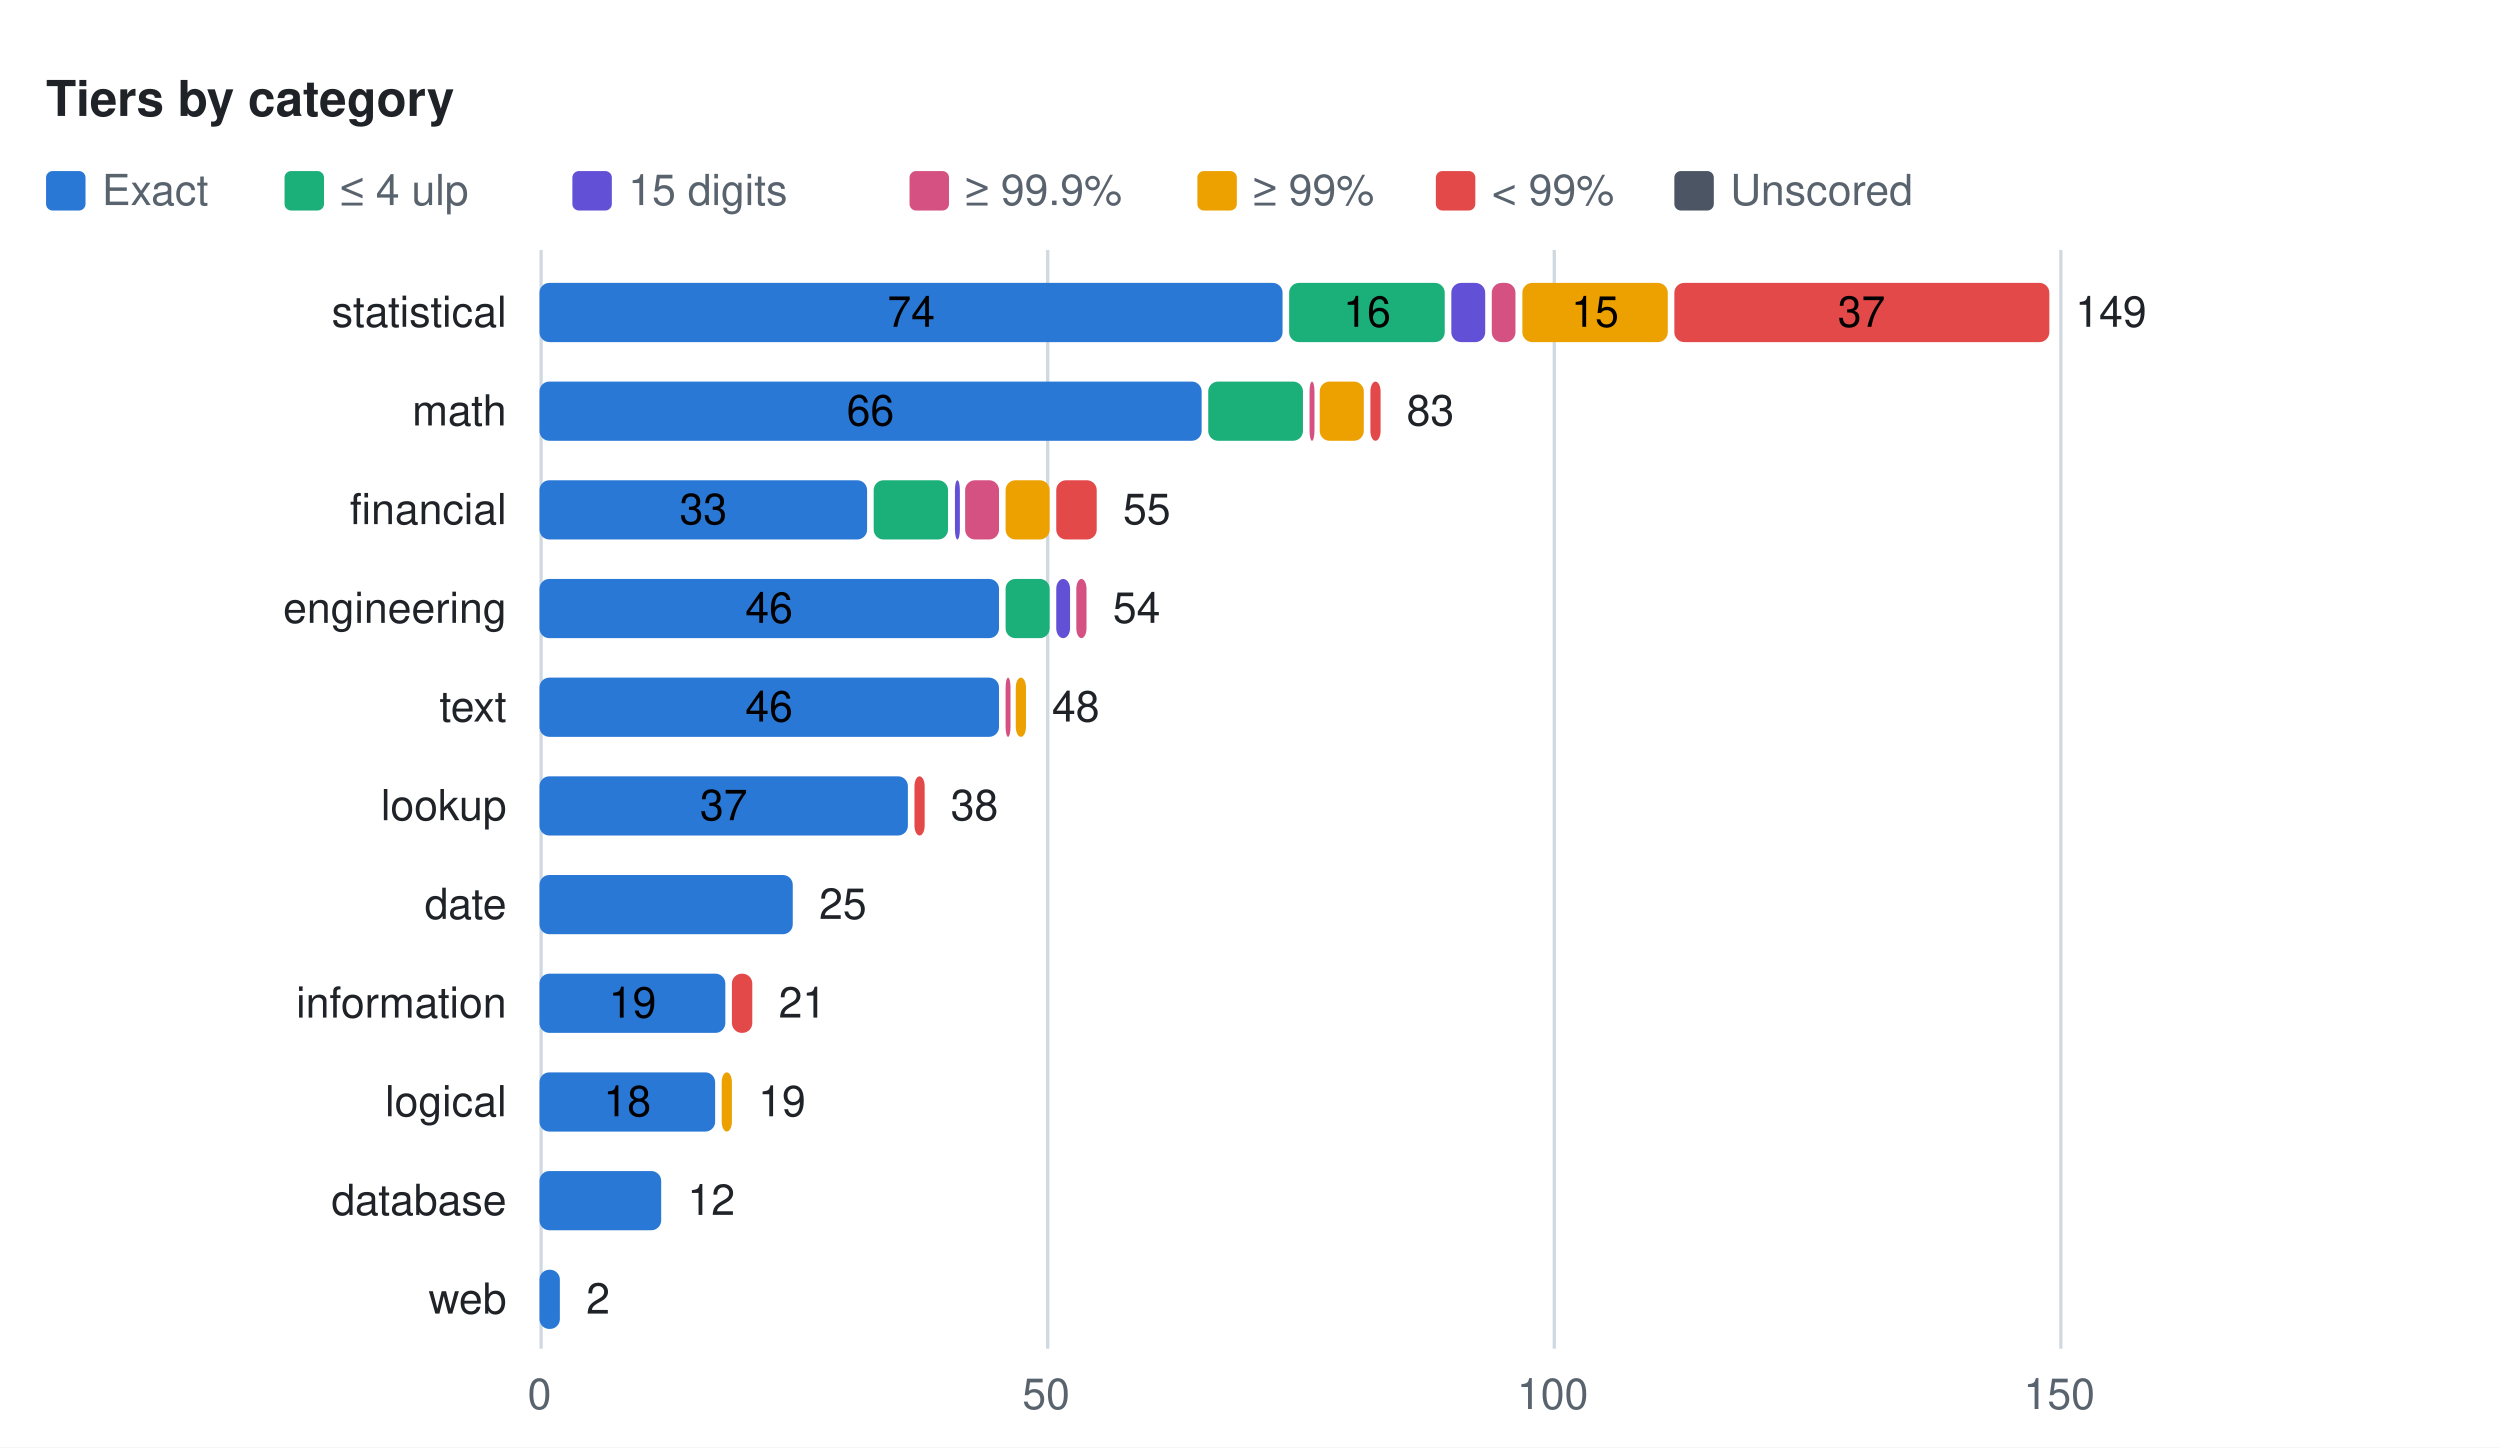
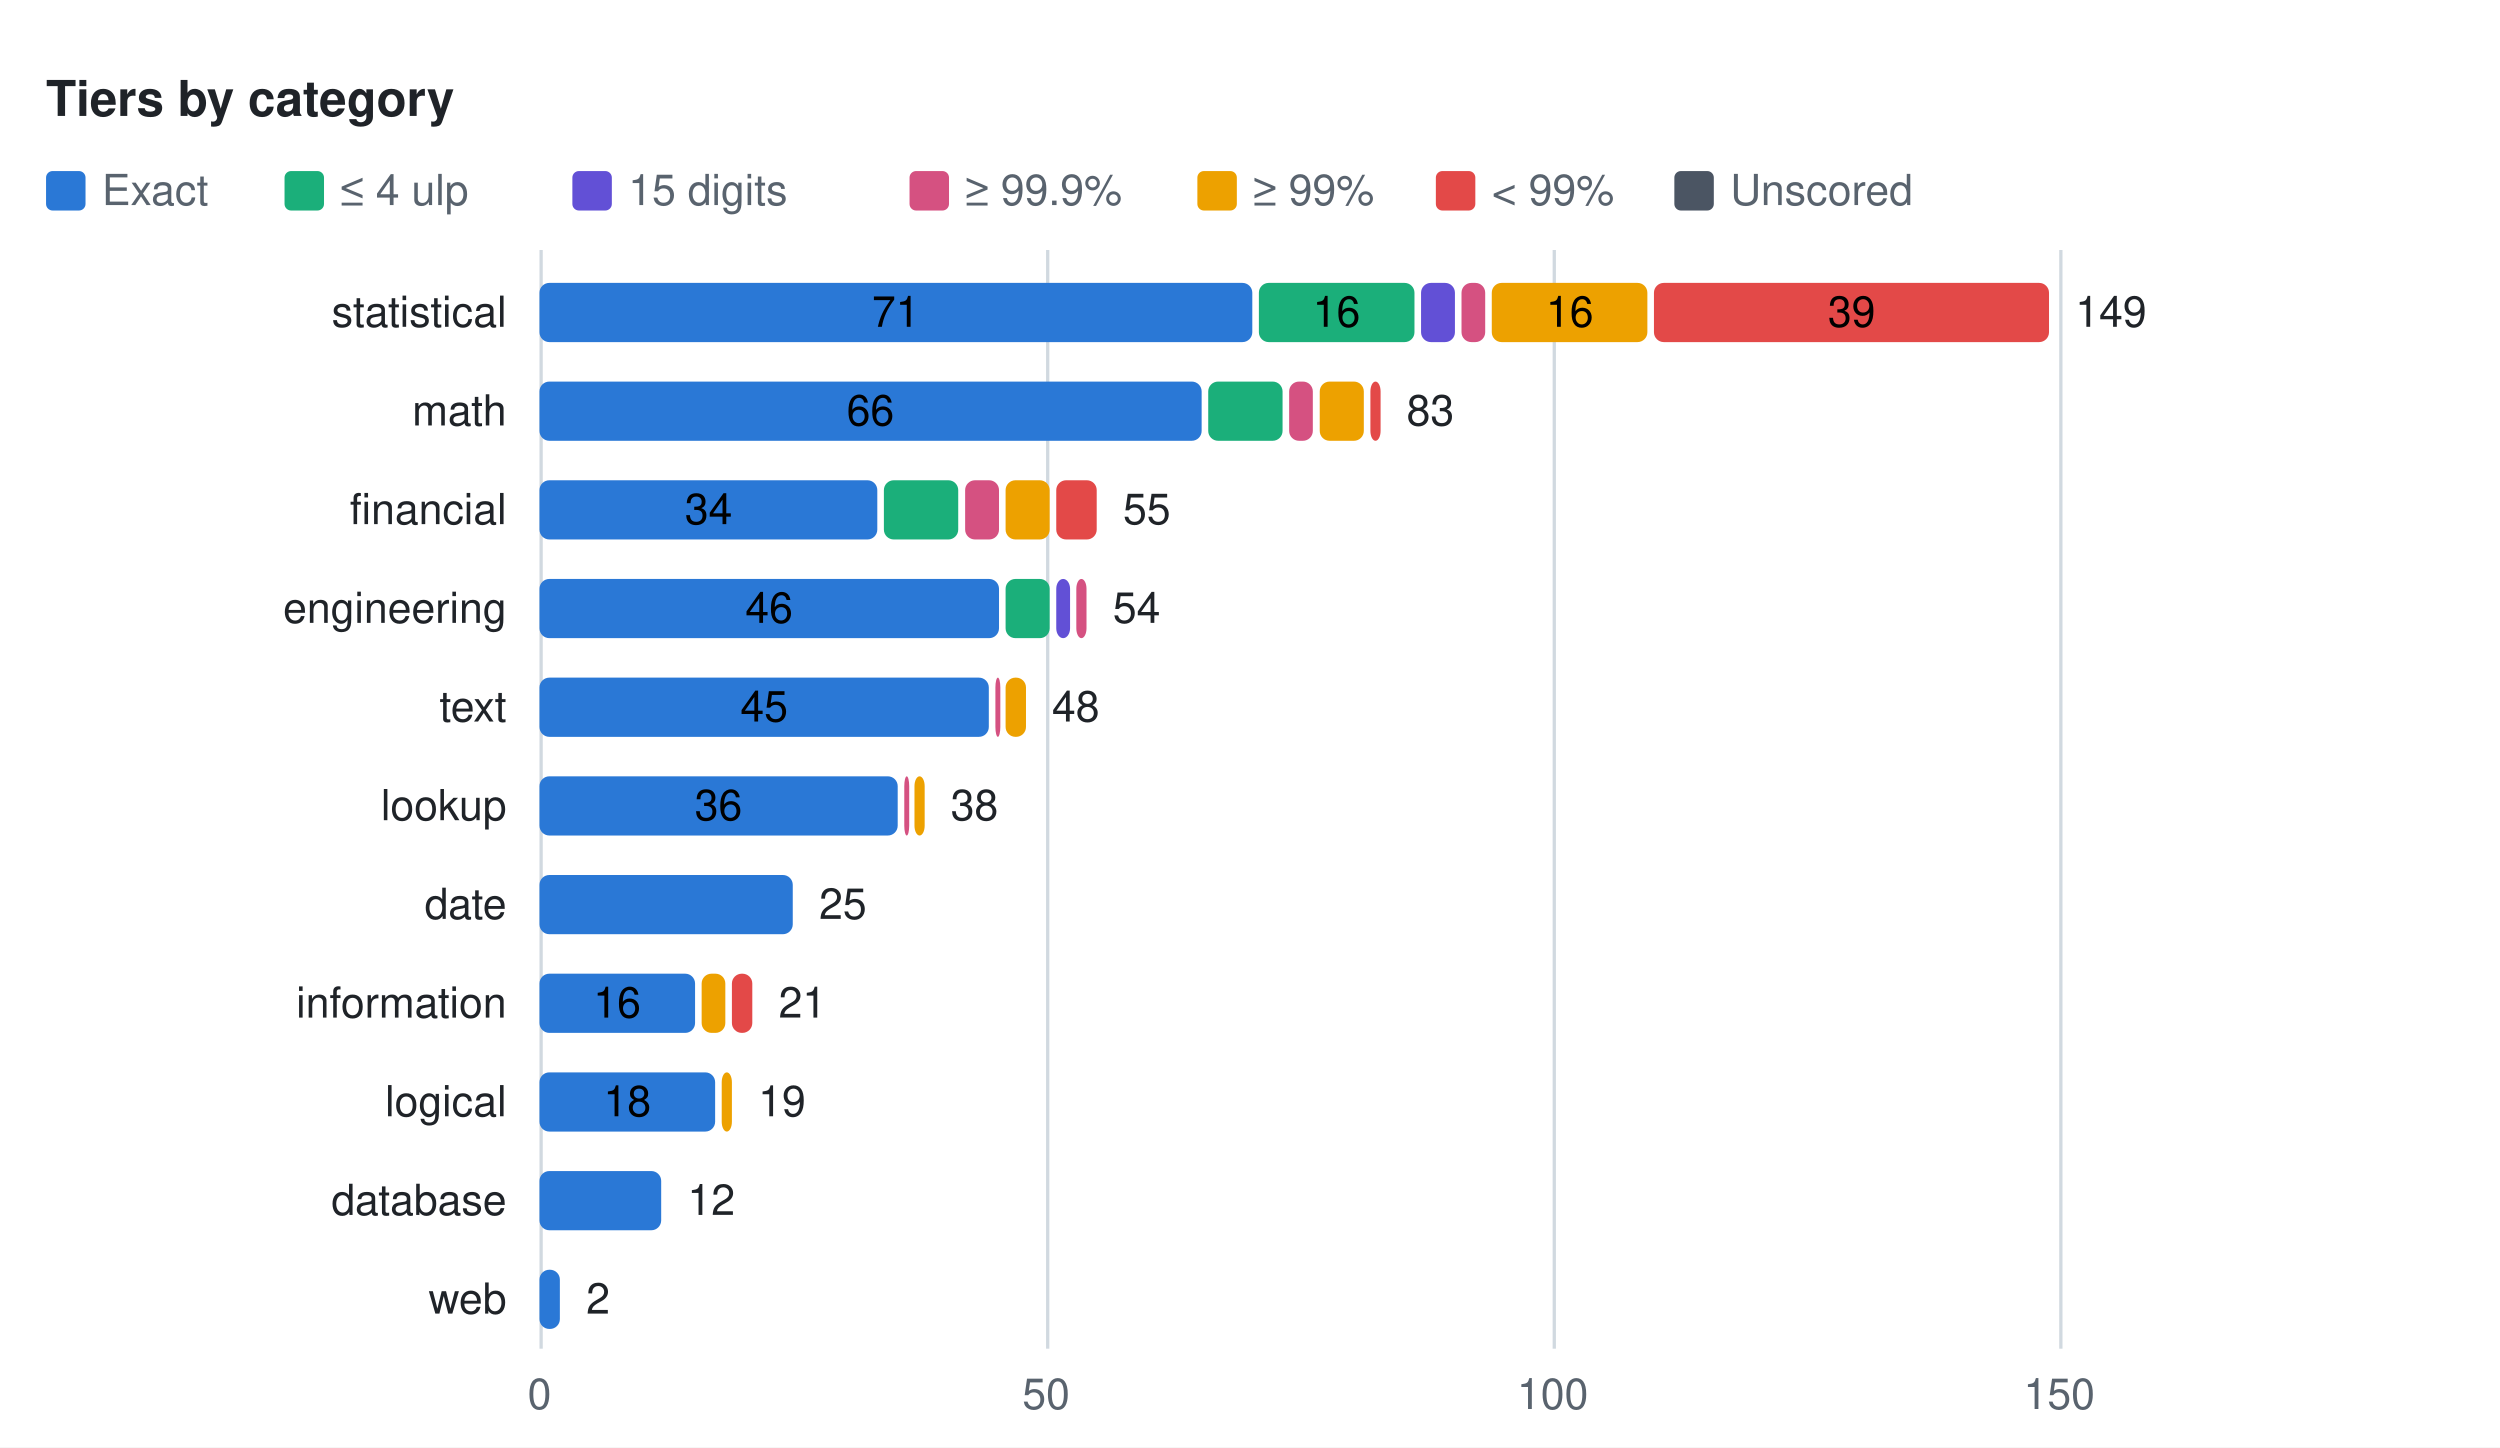
<svg xmlns="http://www.w3.org/2000/svg" width="760" height="440" viewBox="0 0 760 440" role="img" aria-labelledby="t d">
  <style>text{font-family:system-ui,-apple-system,'Segoe UI',Helvetica,Arial,sans-serif;font-size:13px}.title{font-size:15px;font-weight:600}.num{font-variant-numeric:tabular-nums}.bg{fill:#ffffff}.ink{fill:#1f2328}.muted{fill:#59636e}.grid{fill:#d1d9e0}.b-exact{fill:#2a78d6}.b-ulp4{fill:#1baf7a}.b-digits15{fill:#6250d6}.b-rate999{fill:#d55181}.b-rate99{fill:#eda100}.b-below99{fill:#e34948}.b-unscored{fill:#4b5563}.in-exact{fill:#000000}.in-ulp4{fill:#000000}.in-digits15{fill:#ffffff}.in-rate999{fill:#000000}.in-rate99{fill:#000000}.in-below99{fill:#000000}.in-unscored{fill:#ffffff}@media (prefers-color-scheme: dark){.bg{fill:#0d1117}.ink{fill:#f0f6fc}.muted{fill:#9198a1}.grid{fill:#3d444d}.b-exact{fill:#3987e5}.b-ulp4{fill:#199e70}.b-digits15{fill:#9085e9}.b-rate999{fill:#d55181}.b-rate99{fill:#c98500}.b-below99{fill:#d03f3f}.b-unscored{fill:#9ca3af}.in-exact{fill:#000000}.in-ulp4{fill:#000000}.in-digits15{fill:#000000}.in-rate999{fill:#000000}.in-rate99{fill:#000000}.in-below99{fill:#ffffff}.in-unscored{fill:#000000}}</style>
  <rect class="bg" fill="#ffffff" x="0" y="0" width="760" height="440" />
  <g transform="translate(14,14)">
    <text x="0.0" y="16.0" class="ink title" fill="#1f2328" text-anchor="start" dominant-baseline="middle">Tiers by category</text>
    <rect class="b-exact" fill="#2a78d6" x="0.0" y="38" width="12" height="12" rx="2" />
    <text x="17.0" y="44.0" class="muted" fill="#59636e" text-anchor="start" dominant-baseline="middle">Exact</text>
    <rect class="b-ulp4" fill="#1baf7a" x="72.5" y="38" width="12" height="12" rx="2" />
    <text x="89.5" y="44.0" class="muted" fill="#59636e" text-anchor="start" dominant-baseline="middle">≤ 4 ulp</text>
    <rect class="b-digits15" fill="#6250d6" x="160.0" y="38" width="12" height="12" rx="2" />
    <text x="177.0" y="44.0" class="muted" fill="#59636e" text-anchor="start" dominant-baseline="middle">15 digits</text>
    <rect class="b-rate999" fill="#d55181" x="262.5" y="38" width="12" height="12" rx="2" />
    <text x="279.5" y="44.0" class="muted" fill="#59636e" text-anchor="start" dominant-baseline="middle">≥ 99.9%</text>
    <rect class="b-rate99" fill="#eda100" x="350.0" y="38" width="12" height="12" rx="2" />
    <text x="367.0" y="44.0" class="muted" fill="#59636e" text-anchor="start" dominant-baseline="middle">≥ 99%</text>
    <rect class="b-below99" fill="#e34948" x="422.5" y="38" width="12" height="12" rx="2" />
    <text x="439.5" y="44.0" class="muted" fill="#59636e" text-anchor="start" dominant-baseline="middle">&lt; 99%</text>
    <rect class="b-unscored" fill="#4b5563" x="495.0" y="38" width="12" height="12" rx="2" />
    <text x="512.0" y="44.0" class="muted" fill="#59636e" text-anchor="start" dominant-baseline="middle">Unscored</text>
    <rect class="grid" fill="#d1d9e0" x="150.0" y="62" width="1" height="334" />
    <text x="150.0" y="410.0" class="muted num" fill="#59636e" text-anchor="middle" dominant-baseline="middle">0</text>
    <rect class="grid" fill="#d1d9e0" x="304.0" y="62" width="1" height="334" />
    <text x="304.0" y="410.0" class="muted num" fill="#59636e" text-anchor="middle" dominant-baseline="middle">50</text>
    <rect class="grid" fill="#d1d9e0" x="458.0" y="62" width="1" height="334" />
    <text x="458.0" y="410.0" class="muted num" fill="#59636e" text-anchor="middle" dominant-baseline="middle">100</text>
    <rect class="grid" fill="#d1d9e0" x="612.0" y="62" width="1" height="334" />
    <text x="612.0" y="410.0" class="muted num" fill="#59636e" text-anchor="middle" dominant-baseline="middle">150</text>
    <text x="140.0" y="81.0" class="ink" fill="#1f2328" text-anchor="end" dominant-baseline="middle">statistical</text>
-     <rect class="b-exact" fill="#2a78d6" x="150.0" y="72.0" width="225.9" height="18" rx="3" />
-     <text x="263.0" y="81.0" class="num in-exact" fill="#000000" text-anchor="middle" dominant-baseline="middle">74</text>
-     <rect class="b-ulp4" fill="#1baf7a" x="377.9" y="72.0" width="47.3" height="18" rx="3" />
-     <text x="401.6" y="81.0" class="num in-ulp4" fill="#000000" text-anchor="middle" dominant-baseline="middle">16</text>
-     <rect class="b-digits15" fill="#6250d6" x="427.2" y="72.0" width="10.3" height="18" rx="3" />
-     <rect class="b-rate999" fill="#d55181" x="439.5" y="72.0" width="7.2" height="18" rx="3" />
-     <rect class="b-rate99" fill="#eda100" x="448.8" y="72.0" width="44.2" height="18" rx="3" />
-     <text x="470.9" y="81.0" class="num in-rate99" fill="#000000" text-anchor="middle" dominant-baseline="middle">15</text>
-     <rect class="b-below99" fill="#e34948" x="495.0" y="72.0" width="114.0" height="18" rx="3" />
-     <text x="551.9" y="81.0" class="num in-below99" fill="#000000" text-anchor="middle" dominant-baseline="middle">37</text>
+     <rect class="b-exact" fill="#2a78d6" x="150.0" y="72.0" width="216.7" height="18" rx="3" />
+     <text x="258.3" y="81.0" class="num in-exact" fill="#000000" text-anchor="middle" dominant-baseline="middle">71</text>
+     <rect class="b-ulp4" fill="#1baf7a" x="368.7" y="72.0" width="47.3" height="18" rx="3" />
+     <text x="392.3" y="81.0" class="num in-ulp4" fill="#000000" text-anchor="middle" dominant-baseline="middle">16</text>
+     <rect class="b-digits15" fill="#6250d6" x="418.0" y="72.0" width="10.3" height="18" rx="3" />
+     <rect class="b-rate999" fill="#d55181" x="430.3" y="72.0" width="7.2" height="18" rx="3" />
+     <rect class="b-rate99" fill="#eda100" x="439.5" y="72.0" width="47.3" height="18" rx="3" />
+     <text x="463.2" y="81.0" class="num in-rate99" fill="#000000" text-anchor="middle" dominant-baseline="middle">16</text>
+     <rect class="b-below99" fill="#e34948" x="488.8" y="72.0" width="120.1" height="18" rx="3" />
+     <text x="548.9" y="81.0" class="num in-below99" fill="#000000" text-anchor="middle" dominant-baseline="middle">39</text>
    <text x="616.9" y="81.0" class="ink num" fill="#1f2328" text-anchor="start" dominant-baseline="middle">149</text>
    <text x="140.0" y="111.0" class="ink" fill="#1f2328" text-anchor="end" dominant-baseline="middle">math</text>
    <rect class="b-exact" fill="#2a78d6" x="150.0" y="102.0" width="201.3" height="18" rx="3" />
    <text x="250.6" y="111.0" class="num in-exact" fill="#000000" text-anchor="middle" dominant-baseline="middle">66</text>
-     <rect class="b-ulp4" fill="#1baf7a" x="353.3" y="102.0" width="28.8" height="18" rx="3" />
-     <rect class="b-rate999" fill="#d55181" x="384.1" y="102.0" width="1.5" height="18" rx="3" />
+     <rect class="b-ulp4" fill="#1baf7a" x="353.3" y="102.0" width="22.6" height="18" rx="3" />
+     <rect class="b-rate999" fill="#d55181" x="377.9" y="102.0" width="7.2" height="18" rx="3" />
    <rect class="b-rate99" fill="#eda100" x="387.2" y="102.0" width="13.4" height="18" rx="3" />
    <rect class="b-below99" fill="#e34948" x="402.6" y="102.0" width="3.1" height="18" rx="3" />
    <text x="413.6" y="111.0" class="ink num" fill="#1f2328" text-anchor="start" dominant-baseline="middle">83</text>
    <text x="140.0" y="141.0" class="ink" fill="#1f2328" text-anchor="end" dominant-baseline="middle">financial</text>
-     <rect class="b-exact" fill="#2a78d6" x="150.0" y="132.0" width="99.6" height="18" rx="3" />
-     <text x="199.8" y="141.0" class="num in-exact" fill="#000000" text-anchor="middle" dominant-baseline="middle">33</text>
-     <rect class="b-ulp4" fill="#1baf7a" x="251.6" y="132.0" width="22.6" height="18" rx="3" />
-     <rect class="b-digits15" fill="#6250d6" x="276.3" y="132.0" width="1.5" height="18" rx="3" />
+     <rect class="b-exact" fill="#2a78d6" x="150.0" y="132.0" width="102.7" height="18" rx="3" />
+     <text x="201.4" y="141.0" class="num in-exact" fill="#000000" text-anchor="middle" dominant-baseline="middle">34</text>
+     <rect class="b-ulp4" fill="#1baf7a" x="254.7" y="132.0" width="22.6" height="18" rx="3" />
    <rect class="b-rate999" fill="#d55181" x="279.4" y="132.0" width="10.3" height="18" rx="3" />
    <rect class="b-rate99" fill="#eda100" x="291.7" y="132.0" width="13.4" height="18" rx="3" />
    <rect class="b-below99" fill="#e34948" x="307.1" y="132.0" width="12.3" height="18" rx="3" />
    <text x="327.4" y="141.0" class="ink num" fill="#1f2328" text-anchor="start" dominant-baseline="middle">55</text>
    <text x="140.0" y="171.0" class="ink" fill="#1f2328" text-anchor="end" dominant-baseline="middle">engineering</text>
    <rect class="b-exact" fill="#2a78d6" x="150.0" y="162.0" width="139.7" height="18" rx="3" />
    <text x="219.8" y="171.0" class="num in-exact" fill="#000000" text-anchor="middle" dominant-baseline="middle">46</text>
    <rect class="b-ulp4" fill="#1baf7a" x="291.7" y="162.0" width="13.4" height="18" rx="3" />
    <rect class="b-digits15" fill="#6250d6" x="307.1" y="162.0" width="4.2" height="18" rx="3" />
    <rect class="b-rate999" fill="#d55181" x="313.2" y="162.0" width="3.1" height="18" rx="3" />
    <text x="324.3" y="171.0" class="ink num" fill="#1f2328" text-anchor="start" dominant-baseline="middle">54</text>
    <text x="140.0" y="201.0" class="ink" fill="#1f2328" text-anchor="end" dominant-baseline="middle">text</text>
-     <rect class="b-exact" fill="#2a78d6" x="150.0" y="192.0" width="139.7" height="18" rx="3" />
-     <text x="219.8" y="201.0" class="num in-exact" fill="#000000" text-anchor="middle" dominant-baseline="middle">46</text>
-     <rect class="b-rate999" fill="#d55181" x="291.7" y="192.0" width="1.5" height="18" rx="3" />
-     <rect class="b-rate99" fill="#eda100" x="294.8" y="192.0" width="3.1" height="18" rx="3" />
+     <rect class="b-exact" fill="#2a78d6" x="150.0" y="192.0" width="136.6" height="18" rx="3" />
+     <text x="218.3" y="201.0" class="num in-exact" fill="#000000" text-anchor="middle" dominant-baseline="middle">45</text>
+     <rect class="b-rate999" fill="#d55181" x="288.6" y="192.0" width="1.5" height="18" rx="3" />
+     <rect class="b-rate99" fill="#eda100" x="291.7" y="192.0" width="6.2" height="18" rx="3" />
    <text x="305.8" y="201.0" class="ink num" fill="#1f2328" text-anchor="start" dominant-baseline="middle">48</text>
    <text x="140.0" y="231.0" class="ink" fill="#1f2328" text-anchor="end" dominant-baseline="middle">lookup</text>
-     <rect class="b-exact" fill="#2a78d6" x="150.0" y="222.0" width="112.0" height="18" rx="3" />
-     <text x="206.0" y="231.0" class="num in-exact" fill="#000000" text-anchor="middle" dominant-baseline="middle">37</text>
-     <rect class="b-below99" fill="#e34948" x="264.0" y="222.0" width="3.1" height="18" rx="3" />
+     <rect class="b-exact" fill="#2a78d6" x="150.0" y="222.0" width="108.9" height="18" rx="3" />
+     <text x="204.4" y="231.0" class="num in-exact" fill="#000000" text-anchor="middle" dominant-baseline="middle">36</text>
+     <rect class="b-rate999" fill="#d55181" x="260.9" y="222.0" width="1.5" height="18" rx="3" />
+     <rect class="b-rate99" fill="#eda100" x="264.0" y="222.0" width="3.1" height="18" rx="3" />
    <text x="275.0" y="231.0" class="ink num" fill="#1f2328" text-anchor="start" dominant-baseline="middle">38</text>
    <text x="140.0" y="261.0" class="ink" fill="#1f2328" text-anchor="end" dominant-baseline="middle">date</text>
    <rect class="b-exact" fill="#2a78d6" x="150.0" y="252.0" width="77.0" height="18" rx="3" />
    <text x="235.0" y="261.0" class="ink num" fill="#1f2328" text-anchor="start" dominant-baseline="middle">25</text>
    <text x="140.0" y="291.0" class="ink" fill="#1f2328" text-anchor="end" dominant-baseline="middle">information</text>
-     <rect class="b-exact" fill="#2a78d6" x="150.0" y="282.0" width="56.5" height="18" rx="3" />
-     <text x="178.3" y="291.0" class="num in-exact" fill="#000000" text-anchor="middle" dominant-baseline="middle">19</text>
+     <rect class="b-exact" fill="#2a78d6" x="150.0" y="282.0" width="47.3" height="18" rx="3" />
+     <text x="173.6" y="291.0" class="num in-exact" fill="#000000" text-anchor="middle" dominant-baseline="middle">16</text>
+     <rect class="b-rate99" fill="#eda100" x="199.3" y="282.0" width="7.2" height="18" rx="3" />
    <rect class="b-below99" fill="#e34948" x="208.5" y="282.0" width="6.2" height="18" rx="3" />
    <text x="222.7" y="291.0" class="ink num" fill="#1f2328" text-anchor="start" dominant-baseline="middle">21</text>
    <text x="140.0" y="321.0" class="ink" fill="#1f2328" text-anchor="end" dominant-baseline="middle">logical</text>
    <rect class="b-exact" fill="#2a78d6" x="150.0" y="312.0" width="53.4" height="18" rx="3" />
    <text x="176.7" y="321.0" class="num in-exact" fill="#000000" text-anchor="middle" dominant-baseline="middle">18</text>
    <rect class="b-rate99" fill="#eda100" x="205.4" y="312.0" width="3.1" height="18" rx="3" />
    <text x="216.5" y="321.0" class="ink num" fill="#1f2328" text-anchor="start" dominant-baseline="middle">19</text>
    <text x="140.0" y="351.0" class="ink" fill="#1f2328" text-anchor="end" dominant-baseline="middle">database</text>
    <rect class="b-exact" fill="#2a78d6" x="150.0" y="342.0" width="37.0" height="18" rx="3" />
    <text x="195.0" y="351.0" class="ink num" fill="#1f2328" text-anchor="start" dominant-baseline="middle">12</text>
    <text x="140.0" y="381.0" class="ink" fill="#1f2328" text-anchor="end" dominant-baseline="middle">web</text>
    <rect class="b-exact" fill="#2a78d6" x="150.0" y="372.0" width="6.2" height="18" rx="3" />
    <text x="164.2" y="381.0" class="ink num" fill="#1f2328" text-anchor="start" dominant-baseline="middle">2</text>
  </g>
</svg>
